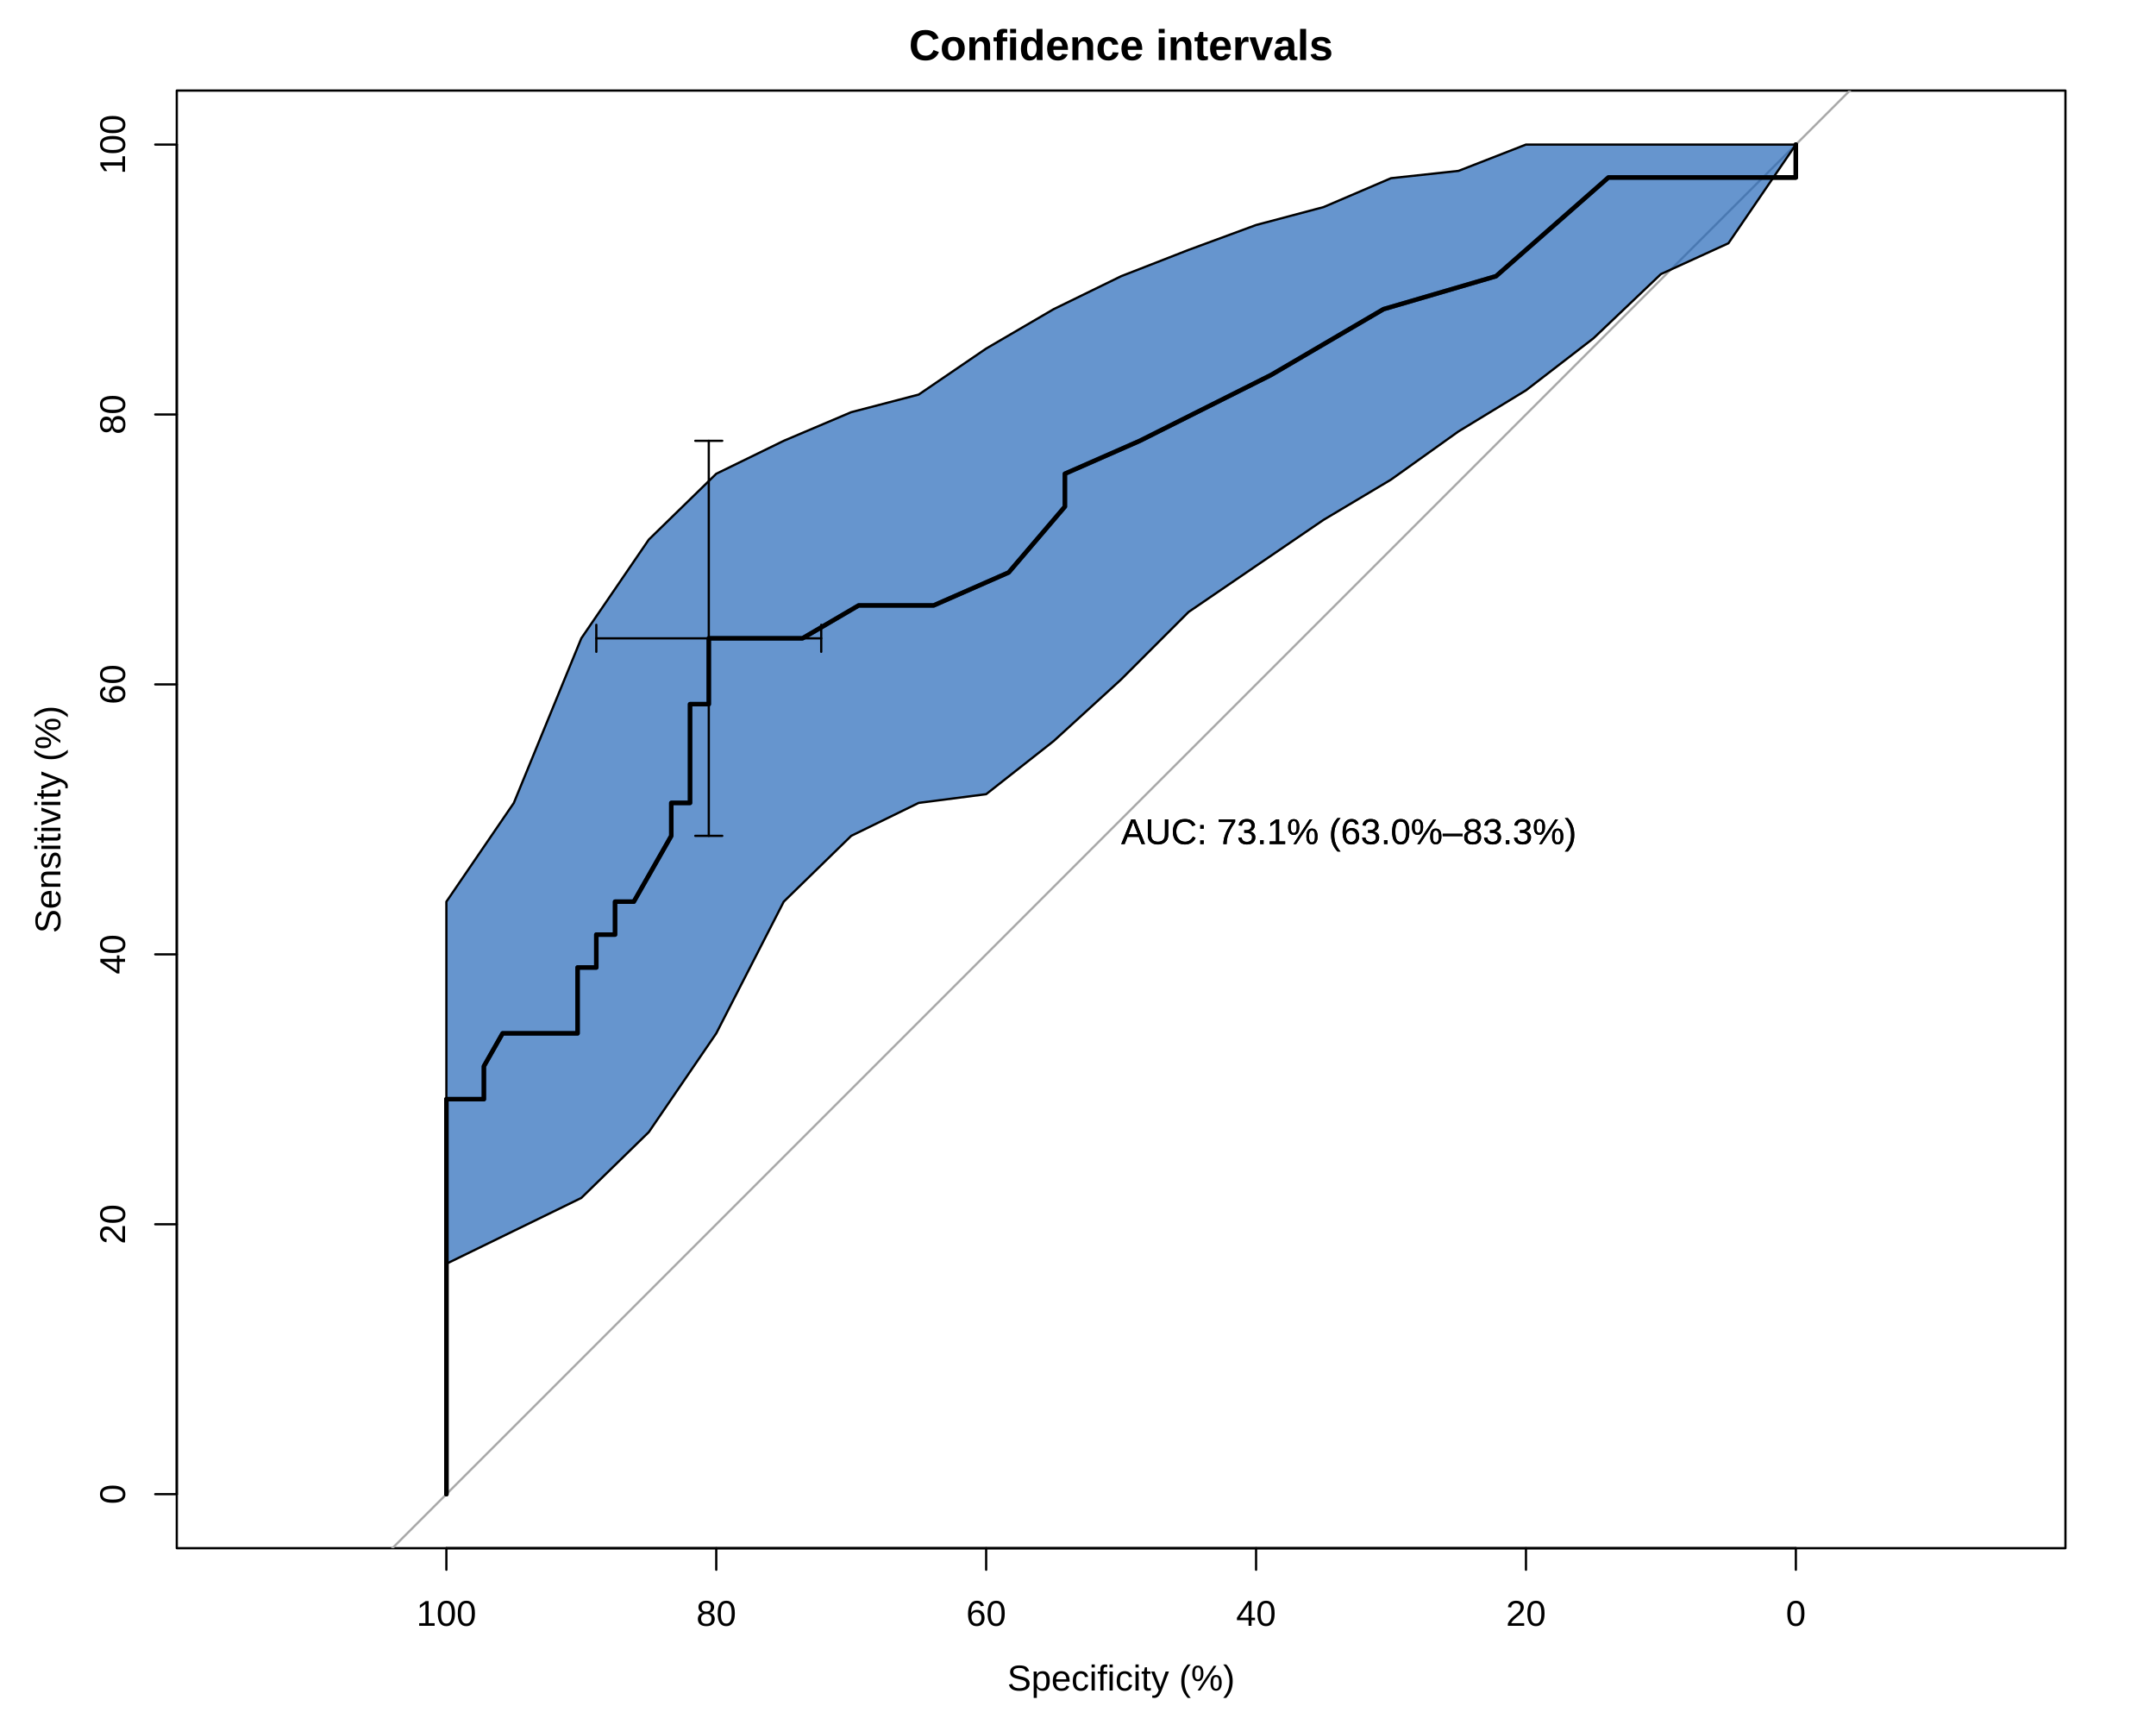
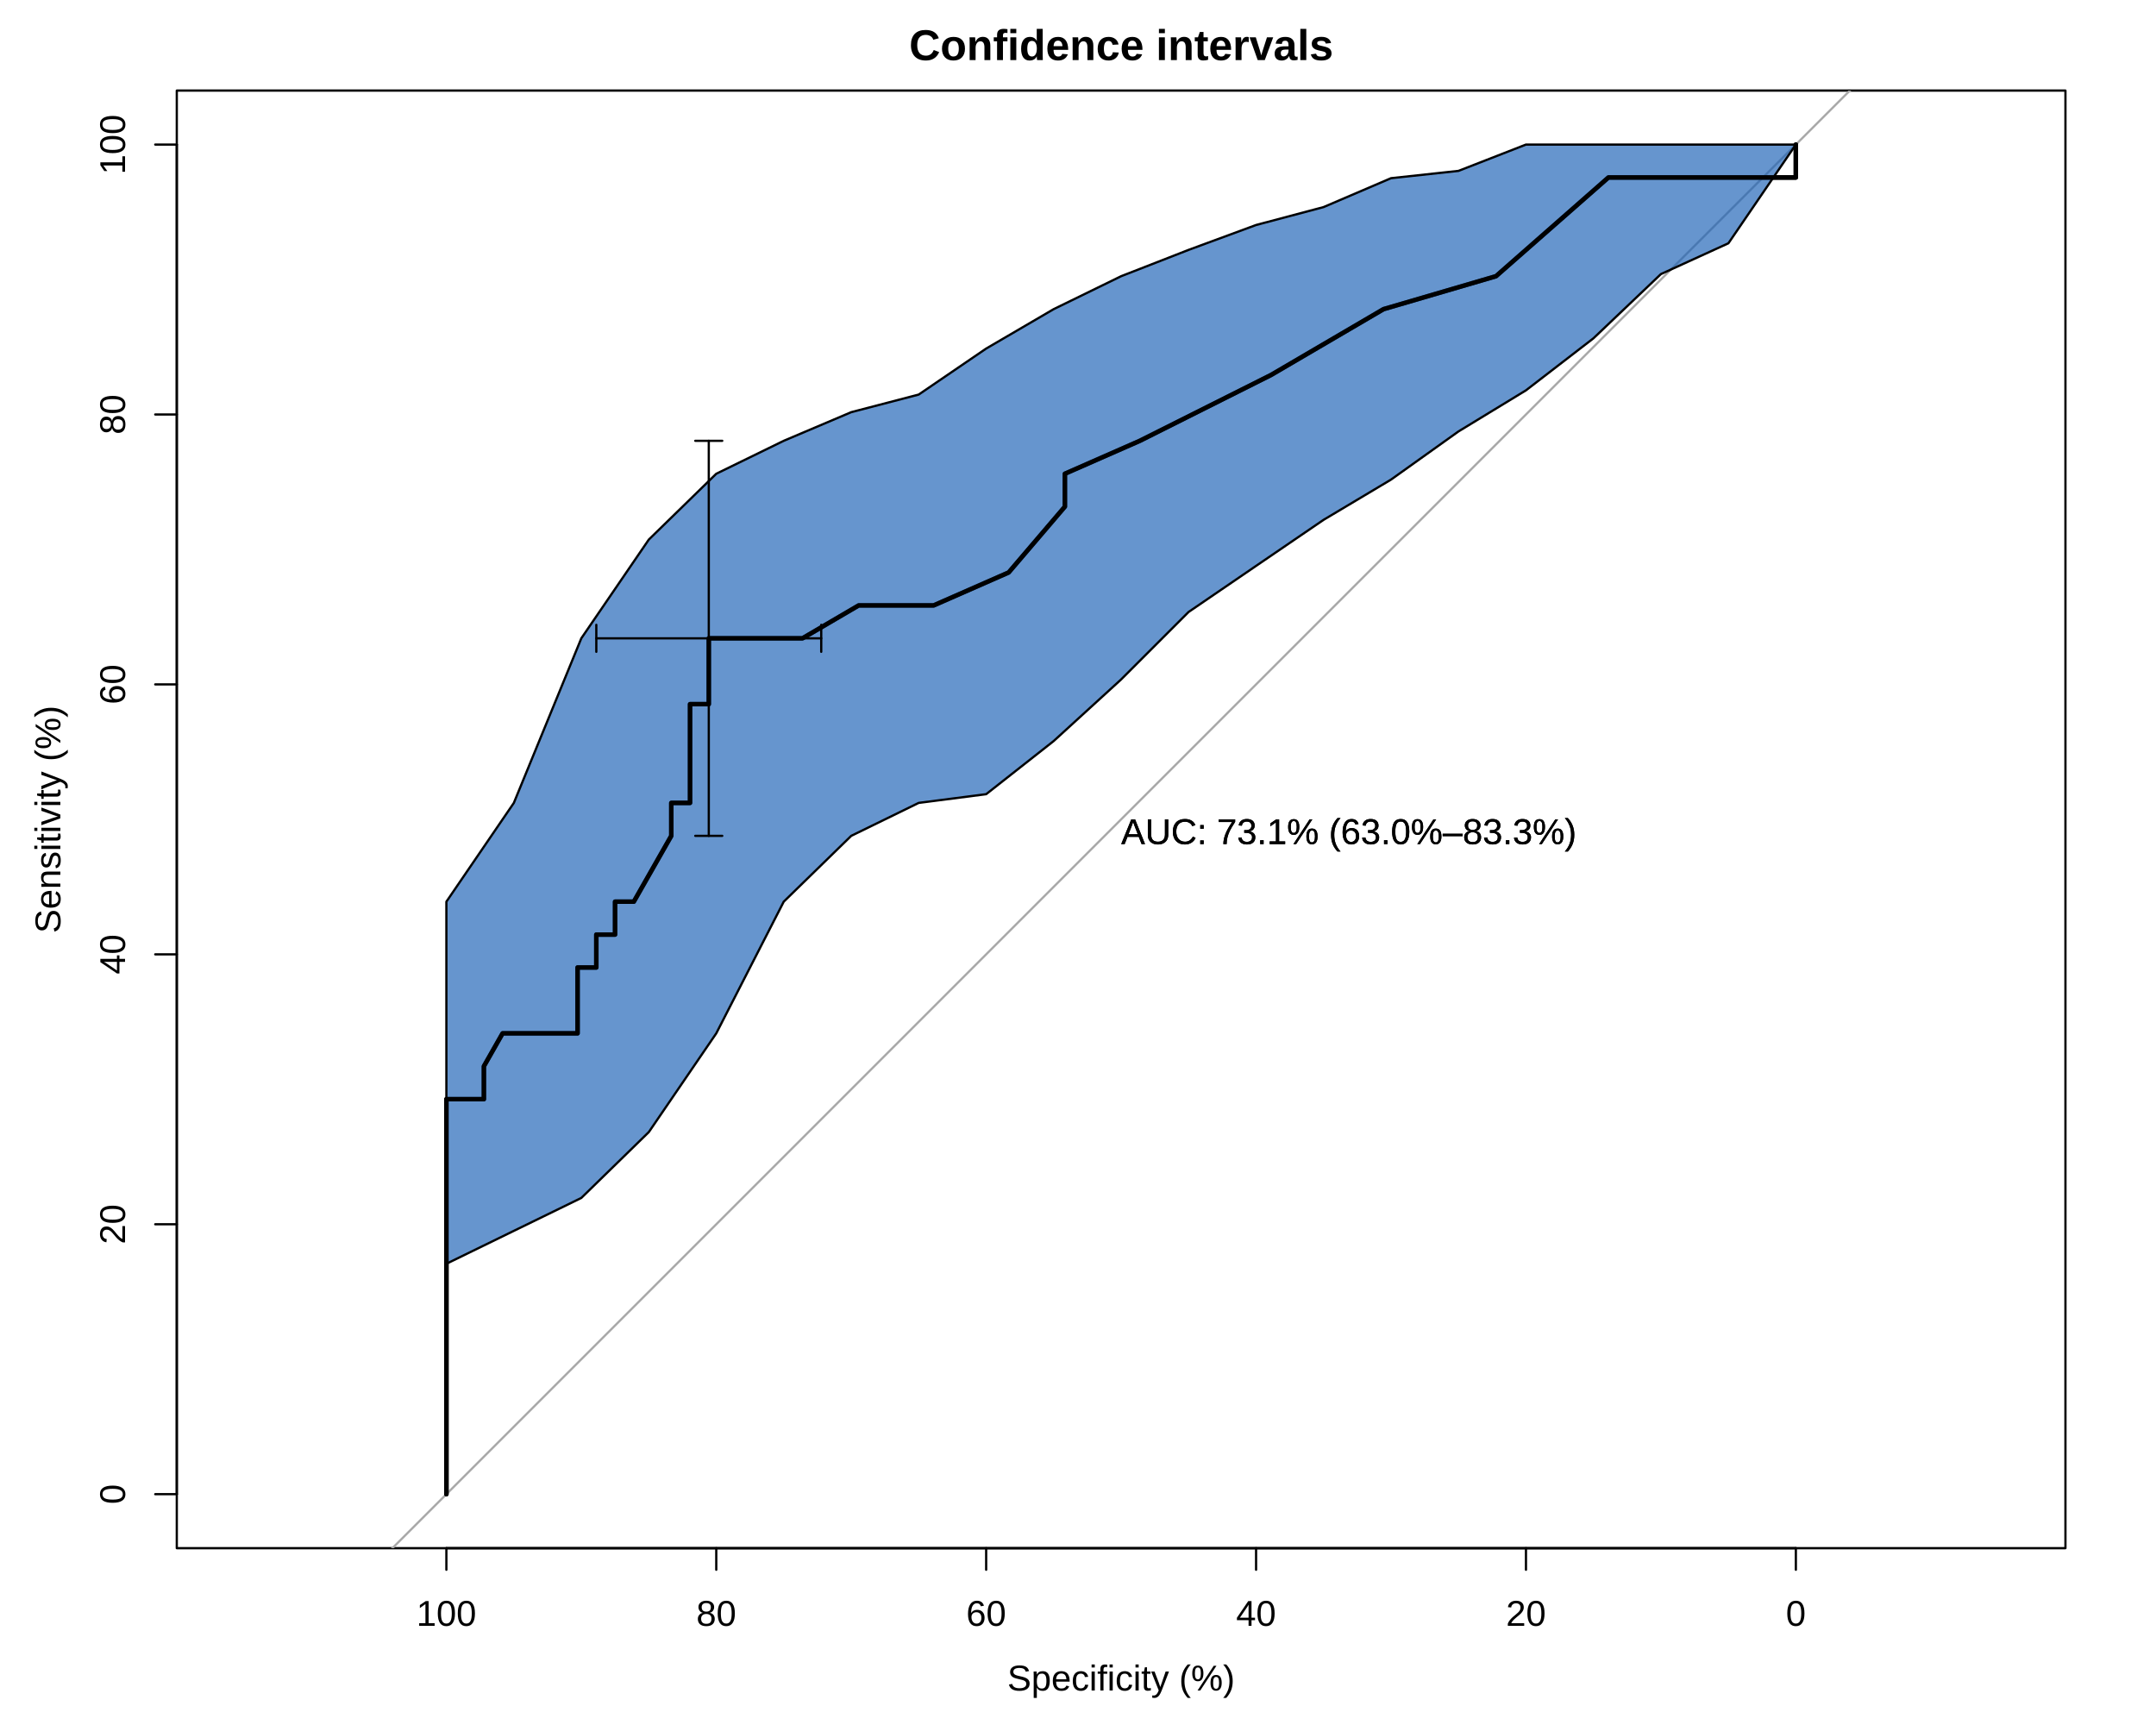
<svg xmlns="http://www.w3.org/2000/svg" viewBox="0 0 720.00 576.00">
  <defs>
    <style type="text/css">
-     line, polyline, path, rect, circle {
+     line, polyline, polygon, path, rect, circle {
      fill: none;
      stroke: #000000;
      stroke-linecap: round;
      stroke-linejoin: round;
      stroke-miterlimit: 10.00;
    }
  </style>
  </defs>
  <rect width="100%" height="100%" style="stroke: none; fill: #FFFFFF;" />
-   <text x="303.55" y="20.07" style="font-size: 14.40px; font-weight: bold; font-family: Liberation Sans;" textLength="141.70px" lengthAdjust="spacingAndGlyphs">Confidence intervals</text>
-   <text x="336.39" y="564.48" style="font-size: 12.00px; font-family: Liberation Sans;" textLength="76.01px" lengthAdjust="spacingAndGlyphs">Specificity (%)</text>
-   <text transform="translate(20.16,311.61) rotate(-90)" style="font-size: 12.00px; font-family: Liberation Sans;" textLength="76.01px" lengthAdjust="spacingAndGlyphs">Sensitivity (%)</text>
+   <text x="303.62" y="20.07" style="font-size: 14.40px; font-weight: bold; font-family: Liberation Sans;" textLength="141.56px" lengthAdjust="spacingAndGlyphs">Confidence intervals</text>
+   <text x="336.39" y="564.48" style="font-size: 12.00px; font-family: Liberation Sans;" textLength="76.02px" lengthAdjust="spacingAndGlyphs">Specificity (%)</text>
+   <text transform="translate(20.16,311.61) rotate(-90)" style="font-size: 12.00px; font-family: Liberation Sans;" textLength="76.02px" lengthAdjust="spacingAndGlyphs">Sensitivity (%)</text>
  <polyline points="59.04,516.96 689.76,516.96 689.76,30.24 59.04,30.24 59.04,516.96 " style="stroke-width: 0.75;" />
  <line x1="599.73" y1="516.96" x2="149.07" y2="516.96" style="stroke-width: 0.75;" />
  <line x1="599.73" y1="516.96" x2="599.73" y2="524.16" style="stroke-width: 0.75;" />
  <line x1="509.60" y1="516.96" x2="509.60" y2="524.16" style="stroke-width: 0.75;" />
  <line x1="419.47" y1="516.96" x2="419.47" y2="524.16" style="stroke-width: 0.75;" />
  <line x1="329.33" y1="516.96" x2="329.33" y2="524.16" style="stroke-width: 0.75;" />
  <line x1="239.20" y1="516.96" x2="239.20" y2="524.16" style="stroke-width: 0.75;" />
  <line x1="149.07" y1="516.96" x2="149.07" y2="524.16" style="stroke-width: 0.75;" />
  <text x="139.06" y="542.88" style="font-size: 12.00px; font-family: Liberation Sans;" textLength="20.02px" lengthAdjust="spacingAndGlyphs">100</text>
-   <text x="232.53" y="542.88" style="font-size: 12.00px; font-family: Liberation Sans;" textLength="13.35px" lengthAdjust="spacingAndGlyphs">80</text>
-   <text x="322.66" y="542.88" style="font-size: 12.00px; font-family: Liberation Sans;" textLength="13.35px" lengthAdjust="spacingAndGlyphs">60</text>
-   <text x="412.79" y="542.88" style="font-size: 12.00px; font-family: Liberation Sans;" textLength="13.35px" lengthAdjust="spacingAndGlyphs">40</text>
-   <text x="502.93" y="542.88" style="font-size: 12.00px; font-family: Liberation Sans;" textLength="13.35px" lengthAdjust="spacingAndGlyphs">20</text>
+   <text x="232.53" y="542.88" style="font-size: 12.00px; font-family: Liberation Sans;" textLength="13.34px" lengthAdjust="spacingAndGlyphs">80</text>
+   <text x="322.66" y="542.88" style="font-size: 12.00px; font-family: Liberation Sans;" textLength="13.34px" lengthAdjust="spacingAndGlyphs">60</text>
+   <text x="412.79" y="542.88" style="font-size: 12.00px; font-family: Liberation Sans;" textLength="13.34px" lengthAdjust="spacingAndGlyphs">40</text>
+   <text x="502.93" y="542.88" style="font-size: 12.00px; font-family: Liberation Sans;" textLength="13.34px" lengthAdjust="spacingAndGlyphs">20</text>
  <text x="596.40" y="542.88" style="font-size: 12.00px; font-family: Liberation Sans;" textLength="6.67px" lengthAdjust="spacingAndGlyphs">0</text>
  <line x1="59.04" y1="498.93" x2="59.04" y2="48.27" style="stroke-width: 0.75;" />
  <line x1="59.04" y1="498.93" x2="51.84" y2="498.93" style="stroke-width: 0.75;" />
  <line x1="59.04" y1="408.80" x2="51.84" y2="408.80" style="stroke-width: 0.75;" />
  <line x1="59.04" y1="318.67" x2="51.84" y2="318.67" style="stroke-width: 0.75;" />
  <line x1="59.04" y1="228.53" x2="51.84" y2="228.53" style="stroke-width: 0.75;" />
  <line x1="59.04" y1="138.40" x2="51.84" y2="138.40" style="stroke-width: 0.75;" />
  <line x1="59.04" y1="48.27" x2="51.84" y2="48.27" style="stroke-width: 0.75;" />
  <text transform="translate(41.76,502.27) rotate(-90)" style="font-size: 12.00px; font-family: Liberation Sans;" textLength="6.67px" lengthAdjust="spacingAndGlyphs">0</text>
-   <text transform="translate(41.76,415.47) rotate(-90)" style="font-size: 12.00px; font-family: Liberation Sans;" textLength="13.35px" lengthAdjust="spacingAndGlyphs">20</text>
-   <text transform="translate(41.76,325.34) rotate(-90)" style="font-size: 12.00px; font-family: Liberation Sans;" textLength="13.35px" lengthAdjust="spacingAndGlyphs">40</text>
-   <text transform="translate(41.76,235.21) rotate(-90)" style="font-size: 12.00px; font-family: Liberation Sans;" textLength="13.35px" lengthAdjust="spacingAndGlyphs">60</text>
-   <text transform="translate(41.76,145.07) rotate(-90)" style="font-size: 12.00px; font-family: Liberation Sans;" textLength="13.35px" lengthAdjust="spacingAndGlyphs">80</text>
-   <text transform="translate(41.76,58.28) rotate(-90)" style="font-size: 12.00px; font-family: Liberation Sans;" textLength="20.02px" lengthAdjust="spacingAndGlyphs">100</text>
+   <text transform="translate(41.76,415.47) rotate(-90)" style="font-size: 12.00px; font-family: Liberation Sans;" textLength="13.34px" lengthAdjust="spacingAndGlyphs">20</text>
+   <text transform="translate(41.76,325.34) rotate(-90)" style="font-size: 12.00px; font-family: Liberation Sans;" textLength="13.34px" lengthAdjust="spacingAndGlyphs">40</text>
+   <text transform="translate(41.76,235.21) rotate(-90)" style="font-size: 12.00px; font-family: Liberation Sans;" textLength="13.34px" lengthAdjust="spacingAndGlyphs">60</text>
+   <text transform="translate(41.76,145.07) rotate(-90)" style="font-size: 12.00px; font-family: Liberation Sans;" textLength="13.34px" lengthAdjust="spacingAndGlyphs">80</text>
+   <text transform="translate(41.76,58.27) rotate(-90)" style="font-size: 12.00px; font-family: Liberation Sans;" textLength="20.02px" lengthAdjust="spacingAndGlyphs">100</text>
  <defs>
    <clipPath id="cpNTkuMDR8Njg5Ljc2fDUxNi45NnwzMC4yNA==">
      <rect x="59.04" y="30.24" width="630.72" height="486.72" />
    </clipPath>
  </defs>
  <line x1="72.00" y1="576.00" x2="648.00" y2="0.00" style="stroke-width: 0.75; stroke: #A9A9A9;" clip-path="url(#cpNTkuMDR8Njg5Ljc2fDUxNi45NnwzMC4yNA==)" />
  <polyline points="599.73,48.27 599.73,59.26 568.44,59.26 549.66,59.26 537.14,59.26 499.59,92.23 462.03,103.23 424.47,125.21 380.66,147.19 355.62,158.19 355.62,169.18 336.84,191.16 311.81,202.15 286.77,202.15 267.99,213.14 255.47,213.14 249.21,213.14 236.70,213.14 236.70,224.14 236.70,235.13 230.44,235.13 230.44,246.12 230.44,257.11 230.44,268.10 224.18,268.10 224.18,279.10 217.92,290.09 211.66,301.08 205.40,301.08 205.40,312.07 199.14,312.07 199.14,323.06 192.88,323.06 192.88,345.05 186.62,345.05 180.36,345.05 167.84,345.05 161.59,356.04 161.59,367.03 149.07,367.03 149.07,378.02 149.07,389.01 149.07,400.01 149.07,411.00 149.07,432.98 149.07,443.97 149.07,454.97 149.07,465.96 149.07,476.95 149.07,487.94 149.07,498.93 " style="stroke-width: 1.50;" clip-path="url(#cpNTkuMDR8Njg5Ljc2fDUxNi45NnwzMC4yNA==)" />
  <g clip-path="url(#cpNTkuMDR8Njg5Ljc2fDUxNi45NnwzMC4yNA==)">
-     <text x="374.40" y="281.85" style="font-size: 12.00px; font-family: Liberation Sans;" textLength="152.08px" lengthAdjust="spacingAndGlyphs">AUC: 73.1% (63.0%–83.3%)</text>
+     <text x="374.40" y="281.85" style="font-size: 12.00px; font-family: Liberation Sans;" textLength="152.05px" lengthAdjust="spacingAndGlyphs">AUC: 73.1% (63.0%–83.3%)</text>
  </g>
  <g clip-path="url(#cpNTkuMDR8Njg5Ljc2fDUxNi45NnwzMC4yNA==)">
-     <text x="374.40" y="281.85" style="font-size: 12.00px; font-family: Liberation Sans;" textLength="152.08px" lengthAdjust="spacingAndGlyphs">AUC: 73.1% (63.0%–83.3%)</text>
+     <text x="374.40" y="281.85" style="font-size: 12.00px; font-family: Liberation Sans;" textLength="152.05px" lengthAdjust="spacingAndGlyphs">AUC: 73.1% (63.0%–83.3%)</text>
  </g>
-   <polyline points="599.73,48.27 599.73,48.27 577.20,81.24 554.67,91.52 532.13,112.97 509.60,130.34 487.07,144.06 464.53,160.15 442.00,173.59 419.47,188.96 396.93,204.35 374.40,226.88 351.87,247.45 329.33,265.19 306.80,268.10 284.27,279.10 261.73,301.08 239.20,345.05 216.67,378.02 194.13,400.01 171.60,411.00 149.07,421.99 149.07,498.93 149.07,301.08 171.60,268.10 194.13,213.14 216.67,180.17 239.20,158.19 261.73,147.19 284.27,137.63 306.80,131.75 329.33,116.39 351.87,103.23 374.40,92.23 396.93,83.44 419.47,75.13 442.00,69.15 464.53,59.50 487.07,57.06 509.60,48.27 532.13,48.27 554.67,48.27 577.20,48.27 599.73,48.27 599.73,48.27 " style="stroke-width: 0.75; fill: #1C61B6; fill-opacity: 0.67;" clip-path="url(#cpNTkuMDR8Njg5Ljc2fDUxNi45NnwzMC4yNA==)" />
+   <polygon points="599.73,48.27 599.73,48.27 577.20,81.24 554.67,91.52 532.13,112.97 509.60,130.34 487.07,144.06 464.53,160.15 442.00,173.59 419.47,188.96 396.93,204.35 374.40,226.88 351.87,247.45 329.33,265.19 306.80,268.10 284.27,279.10 261.73,301.08 239.20,345.05 216.67,378.02 194.13,400.01 171.60,411.00 149.07,421.99 149.07,498.93 149.07,301.08 171.60,268.10 194.13,213.14 216.67,180.17 239.20,158.19 261.73,147.19 284.27,137.63 306.80,131.75 329.33,116.39 351.87,103.23 374.40,92.23 396.93,83.44 419.47,75.13 442.00,69.15 464.53,59.50 487.07,57.06 509.60,48.27 532.13,48.27 554.67,48.27 577.20,48.27 599.73,48.27 599.73,48.27 " style="stroke-width: 0.75; fill: #1C61B6; fill-opacity: 0.67;" clip-path="url(#cpNTkuMDR8Njg5Ljc2fDUxNi45NnwzMC4yNA==)" />
  <polyline points="599.73,48.27 599.73,59.26 568.44,59.26 549.66,59.26 537.14,59.26 499.59,92.23 462.03,103.23 424.47,125.21 380.66,147.19 355.62,158.19 355.62,169.18 336.84,191.16 311.81,202.15 286.77,202.15 267.99,213.14 255.47,213.14 249.21,213.14 236.70,213.14 236.70,224.14 236.70,235.13 230.44,235.13 230.44,246.12 230.44,257.11 230.44,268.10 224.18,268.10 224.18,279.10 217.92,290.09 211.66,301.08 205.40,301.08 205.40,312.07 199.14,312.07 199.14,323.06 192.88,323.06 192.88,345.05 186.62,345.05 180.36,345.05 167.84,345.05 161.59,356.04 161.59,367.03 149.07,367.03 149.07,378.02 149.07,389.01 149.07,400.01 149.07,411.00 149.07,432.98 149.07,443.97 149.07,454.97 149.07,465.96 149.07,476.95 149.07,487.94 149.07,498.93 " style="stroke-width: 1.50;" clip-path="url(#cpNTkuMDR8Njg5Ljc2fDUxNi45NnwzMC4yNA==)" />
  <line x1="236.70" y1="279.10" x2="236.70" y2="147.19" style="stroke-width: 0.75;" clip-path="url(#cpNTkuMDR8Njg5Ljc2fDUxNi45NnwzMC4yNA==)" />
  <line x1="241.20" y1="279.10" x2="232.19" y2="279.10" style="stroke-width: 0.75;" clip-path="url(#cpNTkuMDR8Njg5Ljc2fDUxNi45NnwzMC4yNA==)" />
  <line x1="241.20" y1="147.19" x2="232.19" y2="147.19" style="stroke-width: 0.75;" clip-path="url(#cpNTkuMDR8Njg5Ljc2fDUxNi45NnwzMC4yNA==)" />
  <line x1="274.25" y1="213.14" x2="199.14" y2="213.14" style="stroke-width: 0.75;" clip-path="url(#cpNTkuMDR8Njg5Ljc2fDUxNi45NnwzMC4yNA==)" />
  <line x1="274.25" y1="208.64" x2="274.25" y2="217.65" style="stroke-width: 0.75;" clip-path="url(#cpNTkuMDR8Njg5Ljc2fDUxNi45NnwzMC4yNA==)" />
  <line x1="199.14" y1="208.64" x2="199.14" y2="217.65" style="stroke-width: 0.75;" clip-path="url(#cpNTkuMDR8Njg5Ljc2fDUxNi45NnwzMC4yNA==)" />
</svg>
